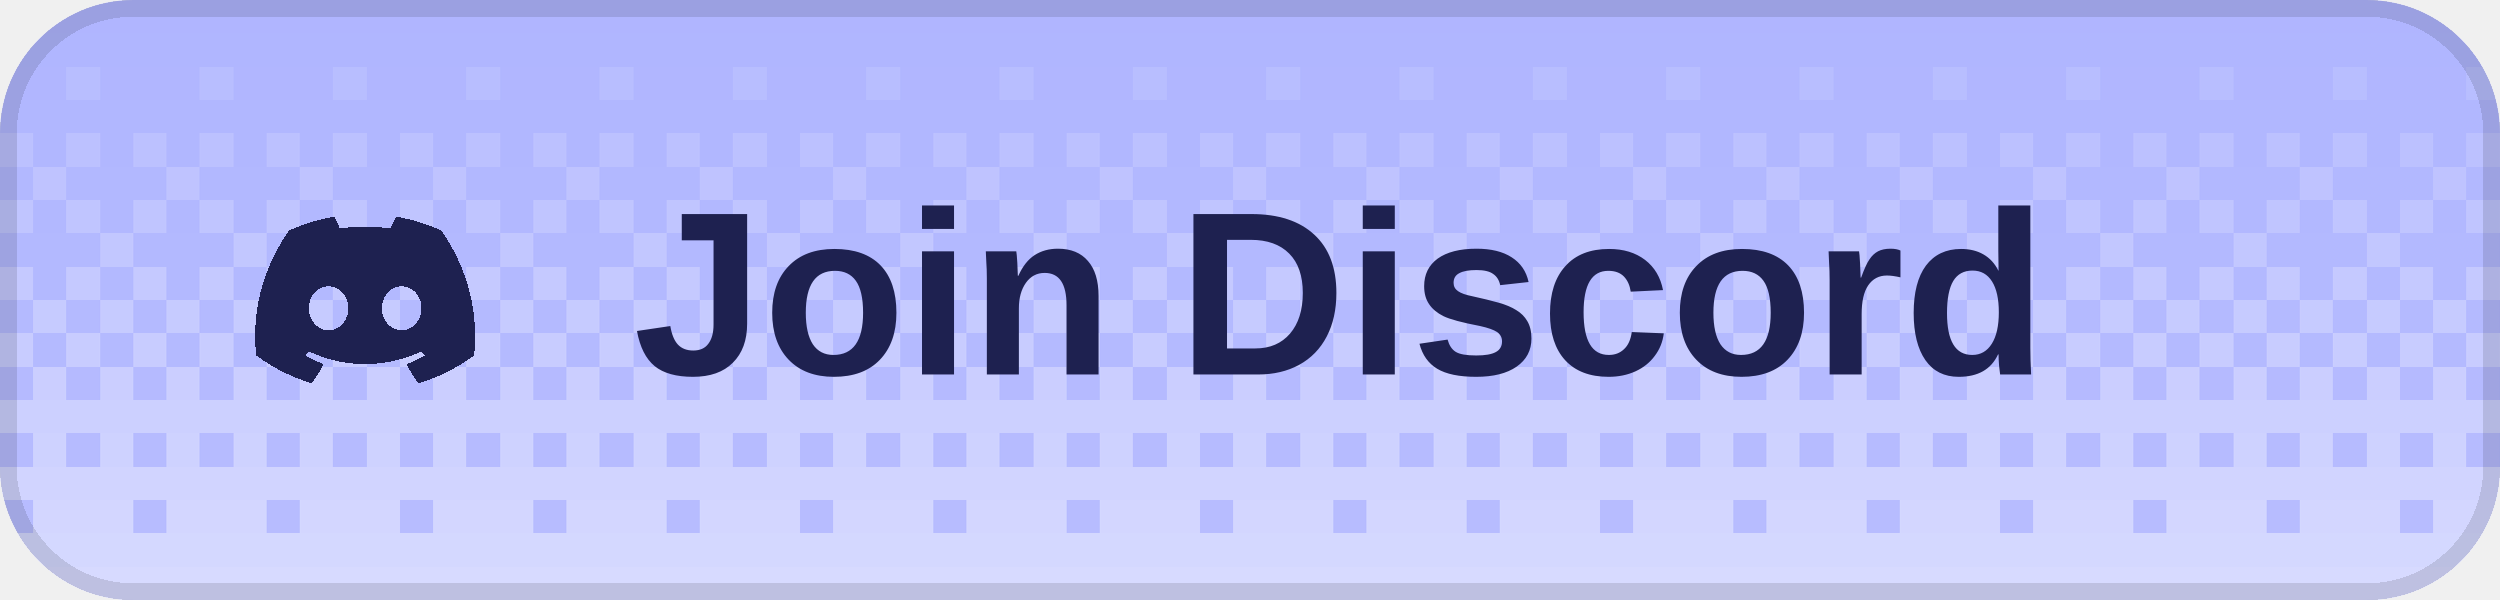
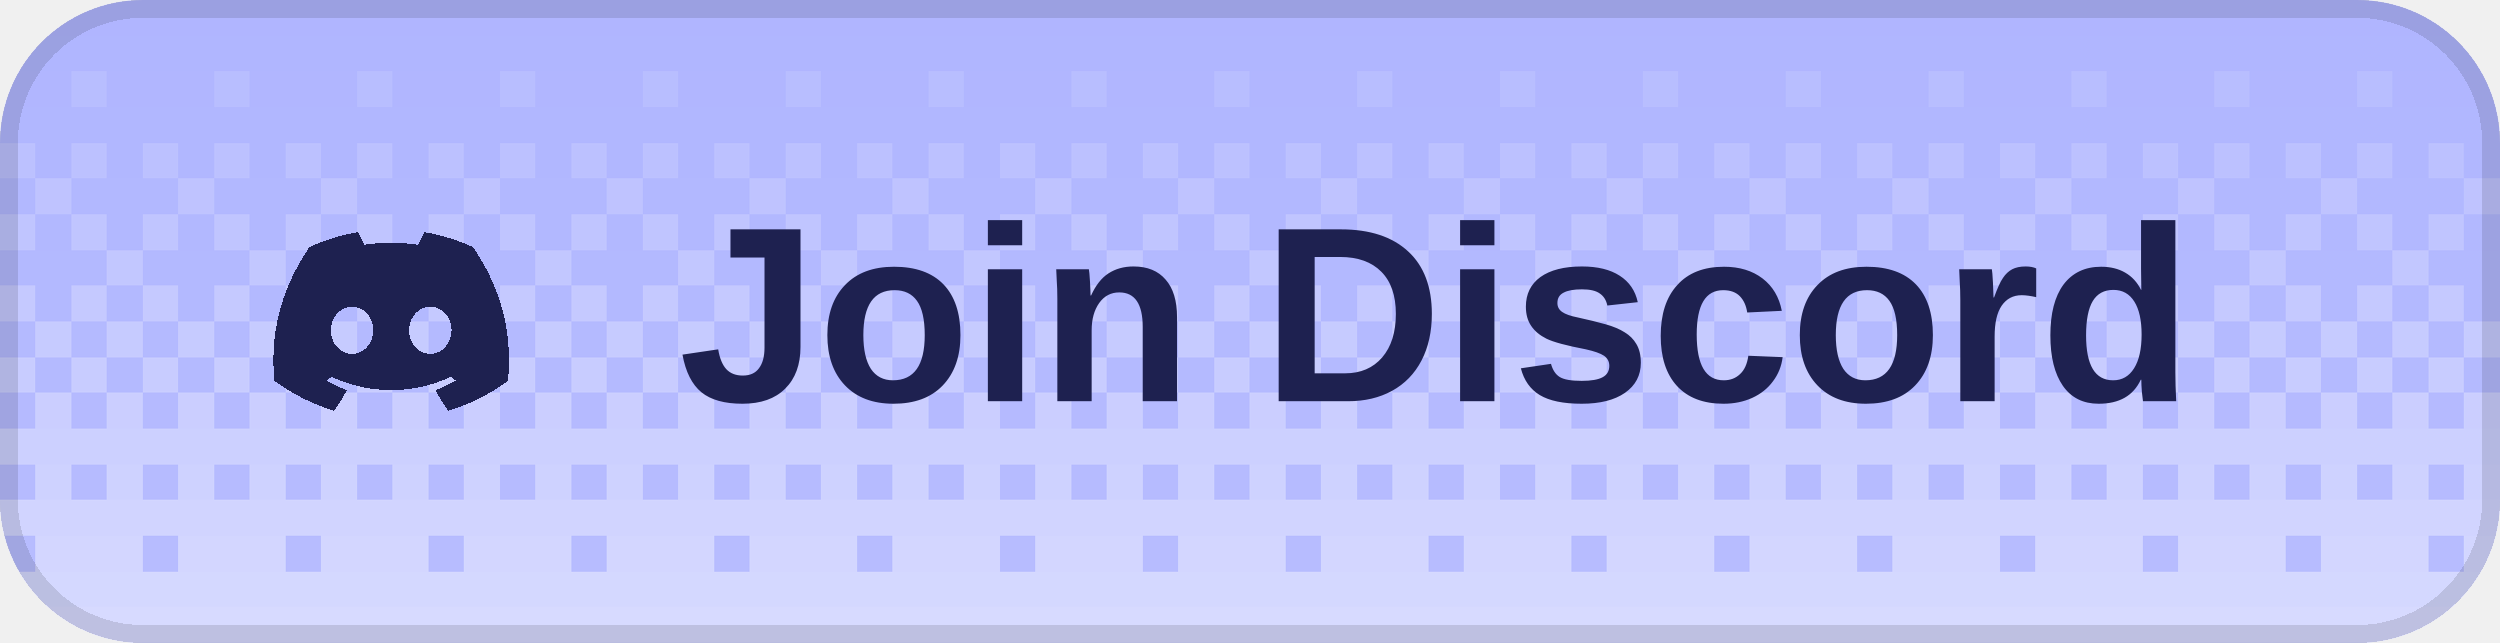
- <svg xmlns="http://www.w3.org/2000/svg" width="150" height="36" viewBox="0 0 150 36" role="img" aria-label="Join Discord" shape-rendering="crispEdges">
+ <svg xmlns="http://www.w3.org/2000/svg" width="140" height="36" viewBox="0 0 140 36" role="img" aria-label="Join Discord" shape-rendering="crispEdges">
  <defs>
    <clipPath id="button-clip">
-       <rect width="150" height="36" rx="8" />
+       <rect width="140" height="36" rx="8" />
    </clipPath>
    <pattern id="dither" width="8" height="36" patternUnits="userSpaceOnUse">
      <rect x="0" y="0" width="2" height="2" fill="#fff" fill-opacity="0.020" />
      <rect x="2" y="0" width="2" height="2" fill="#fff" fill-opacity="0.020" />
      <rect x="4" y="0" width="2" height="2" fill="#fff" fill-opacity="0.020" />
      <rect x="6" y="0" width="2" height="2" fill="#fff" fill-opacity="0.020" />
      <rect x="0" y="2" width="2" height="2" fill="#fff" fill-opacity="0.026" />
      <rect x="2" y="2" width="2" height="2" fill="#fff" fill-opacity="0.026" />
      <rect x="4" y="2" width="2" height="2" fill="#fff" fill-opacity="0.026" />
      <rect x="6" y="2" width="2" height="2" fill="#fff" fill-opacity="0.026" />
      <rect x="0" y="4" width="2" height="2" fill="#fff" fill-opacity="0.032" />
      <rect x="2" y="4" width="2" height="2" fill="#fff" fill-opacity="0.032" />
      <rect x="4" y="4" width="2" height="2" fill="#fff" fill-opacity="0.129" />
      <rect x="6" y="4" width="2" height="2" fill="#fff" fill-opacity="0.032" />
      <rect x="0" y="6" width="2" height="2" fill="#fff" fill-opacity="0.039" />
      <rect x="2" y="6" width="2" height="2" fill="#fff" fill-opacity="0.039" />
      <rect x="4" y="6" width="2" height="2" fill="#fff" fill-opacity="0.039" />
      <rect x="6" y="6" width="2" height="2" fill="#fff" fill-opacity="0.039" />
      <rect x="0" y="8" width="2" height="2" fill="#fff" fill-opacity="0.179" />
      <rect x="2" y="8" width="2" height="2" fill="#fff" fill-opacity="0.045" />
      <rect x="4" y="8" width="2" height="2" fill="#fff" fill-opacity="0.179" />
      <rect x="6" y="8" width="2" height="2" fill="#fff" fill-opacity="0.045" />
      <rect x="0" y="10" width="2" height="2" fill="#fff" fill-opacity="0.051" />
      <rect x="2" y="10" width="2" height="2" fill="#fff" fill-opacity="0.204" />
      <rect x="4" y="10" width="2" height="2" fill="#fff" fill-opacity="0.051" />
      <rect x="6" y="10" width="2" height="2" fill="#fff" fill-opacity="0.051" />
      <rect x="0" y="12" width="2" height="2" fill="#fff" fill-opacity="0.228" />
      <rect x="2" y="12" width="2" height="2" fill="#fff" fill-opacity="0.057" />
      <rect x="4" y="12" width="2" height="2" fill="#fff" fill-opacity="0.228" />
      <rect x="6" y="12" width="2" height="2" fill="#fff" fill-opacity="0.057" />
      <rect x="0" y="14" width="2" height="2" fill="#fff" fill-opacity="0.063" />
      <rect x="2" y="14" width="2" height="2" fill="#fff" fill-opacity="0.063" />
      <rect x="4" y="14" width="2" height="2" fill="#fff" fill-opacity="0.063" />
      <rect x="6" y="14" width="2" height="2" fill="#fff" fill-opacity="0.253" />
      <rect x="0" y="16" width="2" height="2" fill="#fff" fill-opacity="0.278" />
      <rect x="2" y="16" width="2" height="2" fill="#fff" fill-opacity="0.069" />
      <rect x="4" y="16" width="2" height="2" fill="#fff" fill-opacity="0.278" />
      <rect x="6" y="16" width="2" height="2" fill="#fff" fill-opacity="0.069" />
      <rect x="0" y="18" width="2" height="2" fill="#fff" fill-opacity="0.076" />
      <rect x="2" y="18" width="2" height="2" fill="#fff" fill-opacity="0.302" />
      <rect x="4" y="18" width="2" height="2" fill="#fff" fill-opacity="0.076" />
      <rect x="6" y="18" width="2" height="2" fill="#fff" fill-opacity="0.302" />
      <rect x="0" y="20" width="2" height="2" fill="#fff" fill-opacity="0.327" />
      <rect x="2" y="20" width="2" height="2" fill="#fff" fill-opacity="0.082" />
      <rect x="4" y="20" width="2" height="2" fill="#fff" fill-opacity="0.327" />
      <rect x="6" y="20" width="2" height="2" fill="#fff" fill-opacity="0.082" />
      <rect x="0" y="22" width="2" height="2" fill="#fff" fill-opacity="0.088" />
      <rect x="2" y="22" width="2" height="2" fill="#fff" fill-opacity="0.352" />
      <rect x="4" y="22" width="2" height="2" fill="#fff" fill-opacity="0.088" />
      <rect x="6" y="22" width="2" height="2" fill="#fff" fill-opacity="0.352" />
      <rect x="0" y="24" width="2" height="2" fill="#fff" fill-opacity="0.376" />
      <rect x="2" y="24" width="2" height="2" fill="#fff" fill-opacity="0.376" />
      <rect x="4" y="24" width="2" height="2" fill="#fff" fill-opacity="0.376" />
      <rect x="6" y="24" width="2" height="2" fill="#fff" fill-opacity="0.376" />
      <rect x="0" y="26" width="2" height="2" fill="#fff" fill-opacity="0.100" />
      <rect x="2" y="26" width="2" height="2" fill="#fff" fill-opacity="0.401" />
      <rect x="4" y="26" width="2" height="2" fill="#fff" fill-opacity="0.100" />
      <rect x="6" y="26" width="2" height="2" fill="#fff" fill-opacity="0.401" />
      <rect x="0" y="28" width="2" height="2" fill="#fff" fill-opacity="0.426" />
      <rect x="2" y="28" width="2" height="2" fill="#fff" fill-opacity="0.426" />
      <rect x="4" y="28" width="2" height="2" fill="#fff" fill-opacity="0.426" />
      <rect x="6" y="28" width="2" height="2" fill="#fff" fill-opacity="0.426" />
      <rect x="0" y="30" width="2" height="2" fill="#fff" fill-opacity="0.113" />
      <rect x="2" y="30" width="2" height="2" fill="#fff" fill-opacity="0.451" />
      <rect x="4" y="30" width="2" height="2" fill="#fff" fill-opacity="0.451" />
      <rect x="6" y="30" width="2" height="2" fill="#fff" fill-opacity="0.451" />
      <rect x="0" y="32" width="2" height="2" fill="#fff" fill-opacity="0.475" />
      <rect x="2" y="32" width="2" height="2" fill="#fff" fill-opacity="0.475" />
      <rect x="4" y="32" width="2" height="2" fill="#fff" fill-opacity="0.475" />
      <rect x="6" y="32" width="2" height="2" fill="#fff" fill-opacity="0.475" />
      <rect x="0" y="34" width="2" height="2" fill="#fff" fill-opacity="0.500" />
      <rect x="2" y="34" width="2" height="2" fill="#fff" fill-opacity="0.500" />
      <rect x="4" y="34" width="2" height="2" fill="#fff" fill-opacity="0.500" />
      <rect x="6" y="34" width="2" height="2" fill="#fff" fill-opacity="0.500" />
    </pattern>
  </defs>
  <g clip-path="url(#button-clip)">
-     <rect width="150" height="36" fill="#aeb4ff" />
-     <rect width="150" height="36" fill="url(#dither)" />
+     <rect width="140" height="36" fill="#aeb4ff" />
+     <rect width="140" height="36" fill="url(#dither)" />
  </g>
-   <rect x="0.5" y="0.5" width="149" height="35" rx="7.5" fill="none" stroke="#000" stroke-opacity="0.12" />
+   <rect x="0.5" y="0.5" width="139" height="35" rx="7.5" fill="none" stroke="#000" stroke-opacity="0.12" />
  <g transform="translate(13.75 10) scale(0.5)">
    <path d="M25.476 7.675C23.741 6.881 21.911 6.318 20.03 6C19.774 6.46 19.542 6.934 19.335 7.418C18.335 7.267 17.325 7.191 16.313 7.191C15.303 7.191 14.289 7.268 13.291 7.416C13.087 6.935 12.851 6.458 12.594 6C10.713 6.321 8.883 6.885 7.147 7.678C3.701 12.776 2.767 17.747 3.234 22.648C5.252 24.138 7.511 25.272 9.912 25.999C10.45 25.272 10.933 24.498 11.342 23.693C10.561 23.402 9.807 23.042 9.089 22.618C9.278 22.481 9.463 22.34 9.641 22.203C11.728 23.183 14.009 23.694 16.316 23.694C18.624 23.694 20.904 23.183 22.991 22.203C23.172 22.35 23.357 22.491 23.544 22.618C22.824 23.043 22.069 23.404 21.286 23.696C21.697 24.503 22.176 25.274 22.717 26C25.12 25.275 27.38 24.141 29.399 22.649L29.398 22.649C29.946 16.967 28.462 12.041 25.476 7.675ZM11.933 19.634C10.631 19.634 9.556 18.453 9.556 17C9.556 15.547 10.594 14.356 11.928 14.356C13.263 14.356 14.33 15.547 14.307 17C14.284 18.453 13.259 19.634 11.933 19.634ZM20.7 19.634C19.396 19.634 18.325 18.453 18.325 17C18.325 15.547 19.363 14.356 20.7 14.356C22.036 14.356 23.095 15.547 23.072 17C23.049 18.453 22.026 19.634 20.7 19.634Z" fill="#1e2150" />
  </g>
-   <text x="38" y="18.5" fill="#1e2150" font-family="Geist,Arial,sans-serif" font-size="14" font-weight="700" dominant-baseline="middle">Join Discord</text>
+   <text x="38" y="18.5" textLength="86" lengthAdjust="spacingAndGlyphs" fill="#1e2150" font-family="Geist,Arial,sans-serif" font-size="14" font-weight="700" dominant-baseline="middle">Join Discord</text>
</svg>
